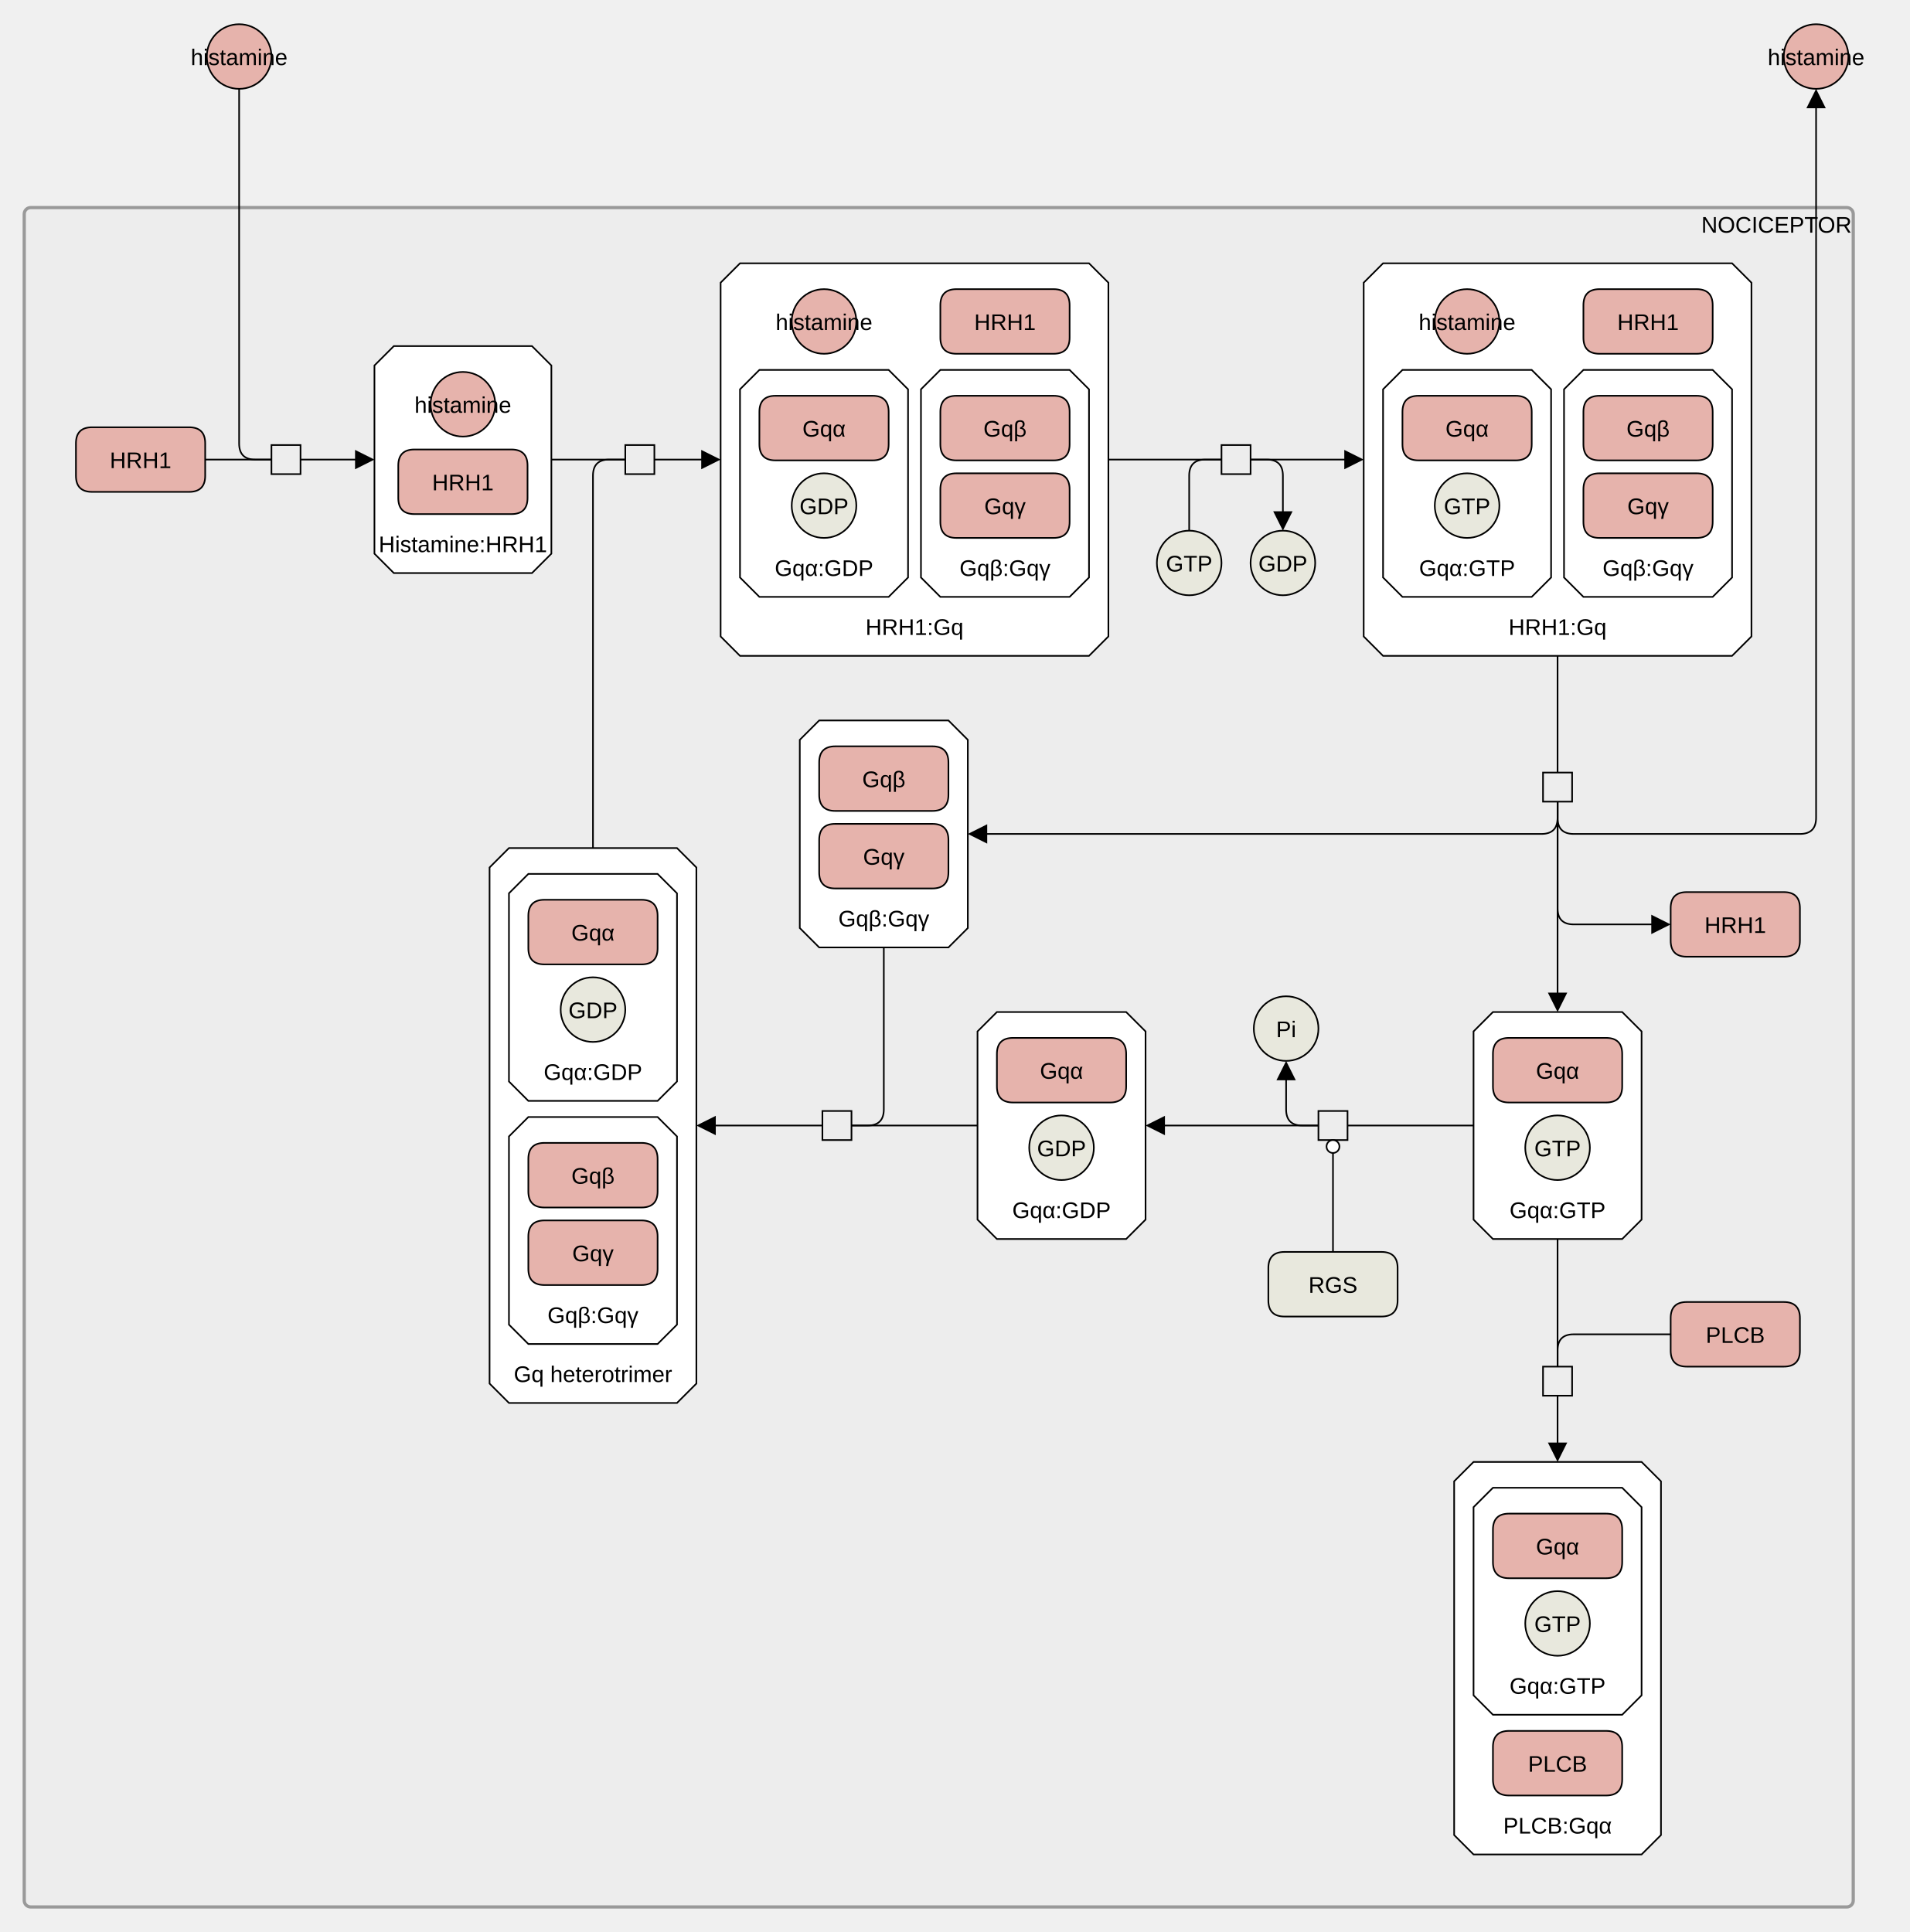
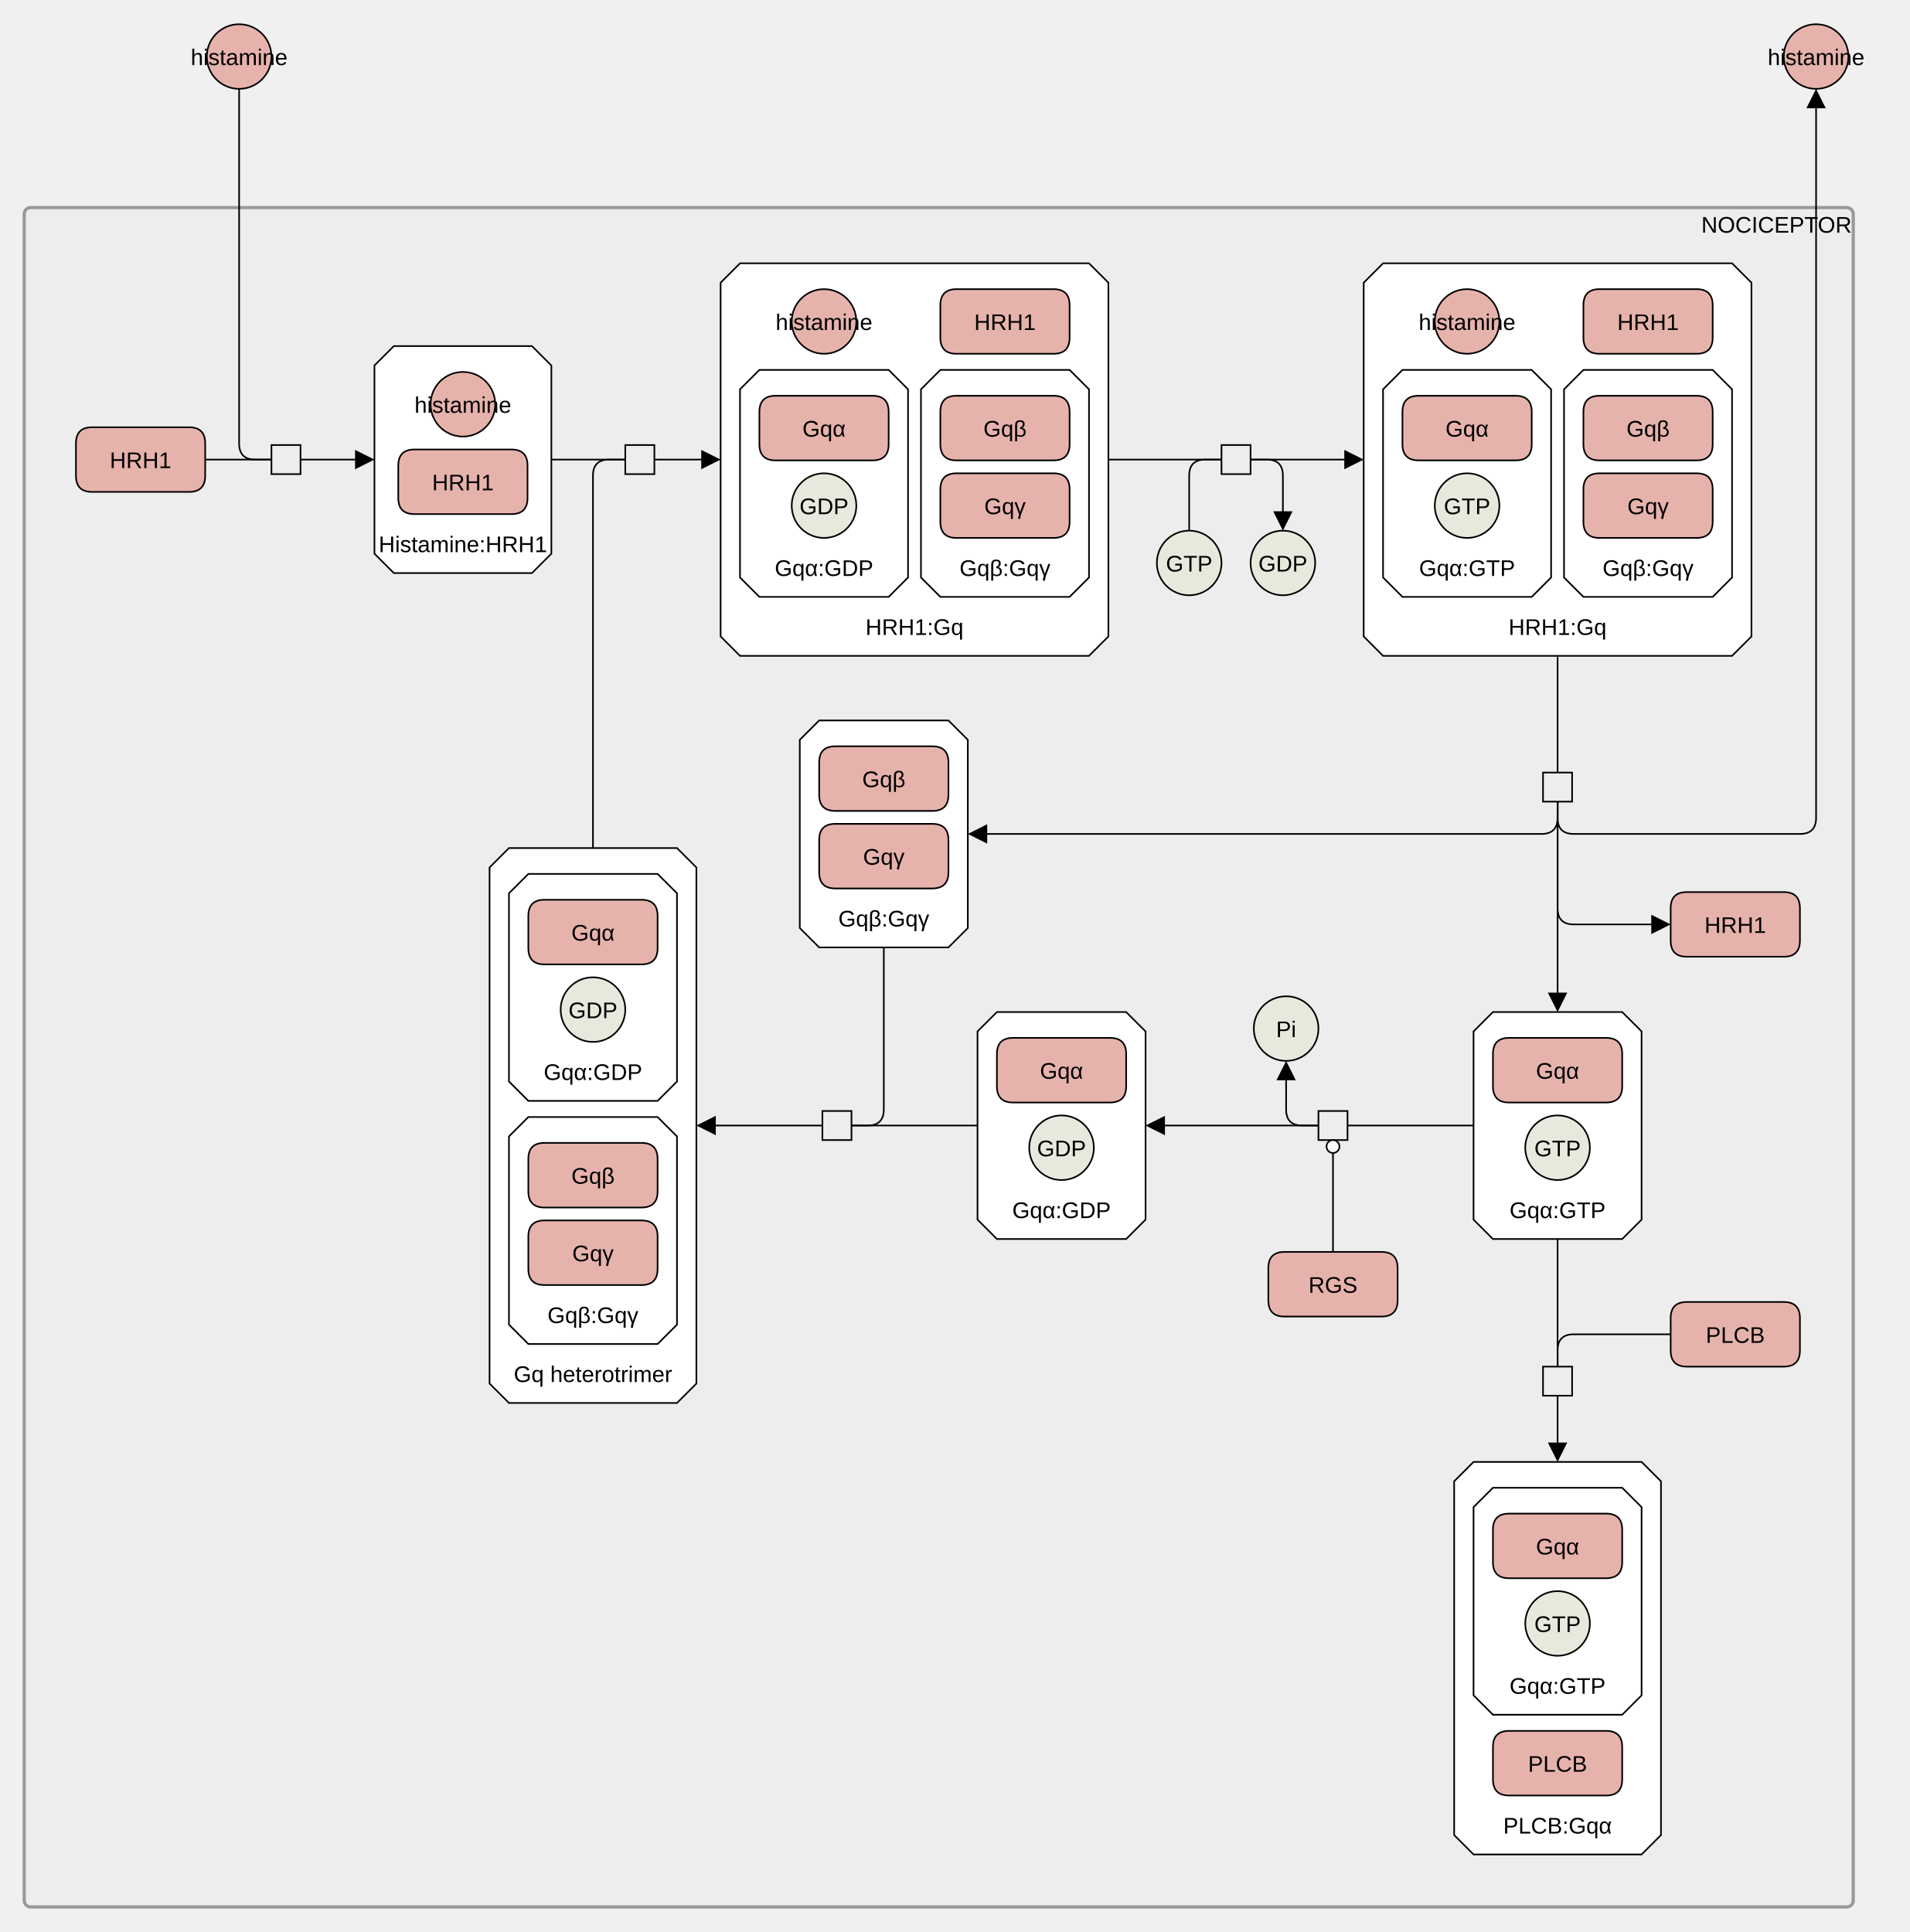
<svg xmlns="http://www.w3.org/2000/svg" width="1182" height="1196" viewBox="0 0 1182 1196" stroke-linecap="butt" stroke-miterlimit="10">
  <g transform="translate(-25,-25)">
    <path d="M40 157.5 C40 155.291 41.791 153.5 44 153.5 L1168 153.5 C1170.209 153.5 1172 155.291 1172 157.5 L1172 1201.5 C1172 1203.709 1170.209 1205.5 1168 1205.5 L44 1205.5 C41.791 1205.5 40 1203.709 40 1201.5 Z" fill="#999999" fill-opacity="0.031" stroke="none" />
    <path d="M40 157.5 C40 155.291 41.791 153.5 44 153.5 L1168 153.5 C1170.209 153.5 1172 155.291 1172 157.5 L1172 1201.5 C1172 1203.709 1170.209 1205.5 1168 1205.5 L44 1205.5 C41.791 1205.5 40 1203.709 40 1201.5 Z" fill="none" stroke="#999999" stroke-width="2" />
    <text x="1124.5" y="169.041" text-anchor="middle" font-family="'Dialog', Arial, Helvetica, sans-serif" font-size="14" fill="#000000" stroke="none" xml:space="preserve">NOCICEPTOR</text>
    <path d="M483 188 L699 188 L711 200 L711 419 L699 431 L483 431 L471 419 L471 200 Z" fill="#FFFFFF" stroke="none" />
    <path d="M483 188 L699 188 L711 200 L711 419 L699 431 L483 431 L471 419 L471 200 Z" fill="none" stroke="#000000" />
    <text x="591" y="418.041" text-anchor="middle" font-family="'Dialog', Arial, Helvetica, sans-serif" font-size="14" fill="#000000" stroke="none" xml:space="preserve">HRH1:Gq</text>
    <path d="M495 254 L575 254 L587 266 L587 382.5 L575 394.5 L495 394.5 L483 382.5 L483 266 Z" fill="#FFFFFF" stroke="none" />
    <path d="M495 254 L575 254 L587 266 L587 382.5 L575 394.5 L495 394.5 L483 382.5 L483 266 Z" fill="none" stroke="#000000" />
    <text x="535" y="381.541" text-anchor="middle" font-family="'Dialog', Arial, Helvetica, sans-serif" font-size="14" fill="#000000" stroke="none" xml:space="preserve">Gqα:GDP</text>
    <path d="M495 280 Q495 270 505 270 L565 270 Q575 270 575 280 L575 300 Q575 310 565 310 L505 310 Q495 310 495 300 Z" fill="#E6B3AC" stroke="none" />
    <path d="M495 280 Q495 270 505 270 L565 270 Q575 270 575 280 L575 300 Q575 310 565 310 L505 310 Q495 310 495 300 Z" fill="none" stroke="#000000" />
    <text x="535" y="295.291" text-anchor="middle" font-family="'Dialog', Arial, Helvetica, sans-serif" font-size="14" fill="#000000" stroke="none" xml:space="preserve">Gqα</text>
    <path d="M515 338 C515 326.954 523.954 318 535 318 L535 318 C546.046 318 555 326.954 555 338 L555 338 C555 349.046 546.046 358 535 358 L535 358 C523.954 358 515 349.046 515 338 Z" fill="#E8E8DD" stroke="none" />
    <path d="M515 338 C515 326.954 523.954 318 535 318 L535 318 C546.046 318 555 326.954 555 338 L555 338 C555 349.046 546.046 358 535 358 L535 358 C523.954 358 515 349.046 515 338 Z" fill="none" stroke="#000000" />
    <text x="535" y="343.291" text-anchor="middle" font-family="'Dialog', Arial, Helvetica, sans-serif" font-size="14" fill="#000000" stroke="none" xml:space="preserve">GDP</text>
    <path d="M607 254 L687 254 L699 266 L699 382.5 L687 394.5 L607 394.5 L595 382.5 L595 266 Z" fill="#FFFFFF" stroke="none" />
    <path d="M607 254 L687 254 L699 266 L699 382.5 L687 394.5 L607 394.5 L595 382.5 L595 266 Z" fill="none" stroke="#000000" />
    <text x="647" y="381.541" text-anchor="middle" font-family="'Dialog', Arial, Helvetica, sans-serif" font-size="14" fill="#000000" stroke="none" xml:space="preserve">Gqβ:Gqγ</text>
    <path d="M607 280 Q607 270 617 270 L677 270 Q687 270 687 280 L687 300 Q687 310 677 310 L617 310 Q607 310 607 300 Z" fill="#E6B3AC" stroke="none" />
    <path d="M607 280 Q607 270 617 270 L677 270 Q687 270 687 280 L687 300 Q687 310 677 310 L617 310 Q607 310 607 300 Z" fill="none" stroke="#000000" />
    <text x="647" y="295.291" text-anchor="middle" font-family="'Dialog', Arial, Helvetica, sans-serif" font-size="14" fill="#000000" stroke="none" xml:space="preserve">Gqβ</text>
    <path d="M607 328 Q607 318 617 318 L677 318 Q687 318 687 328 L687 348 Q687 358 677 358 L617 358 Q607 358 607 348 Z" fill="#E6B3AC" stroke="none" />
    <path d="M607 328 Q607 318 617 318 L677 318 Q687 318 687 328 L687 348 Q687 358 677 358 L617 358 Q607 358 607 348 Z" fill="none" stroke="#000000" />
    <text x="647" y="343.291" text-anchor="middle" font-family="'Dialog', Arial, Helvetica, sans-serif" font-size="14" fill="#000000" stroke="none" xml:space="preserve">Gqγ</text>
    <path d="M515 224 C515 212.954 523.954 204 535 204 L535 204 C546.046 204 555 212.954 555 224 L555 224 C555 235.046 546.046 244 535 244 L535 244 C523.954 244 515 235.046 515 224 Z" fill="#E6B3AC" stroke="none" />
    <path d="M515 224 C515 212.954 523.954 204 535 204 L535 204 C546.046 204 555 212.954 555 224 L555 224 C555 235.046 546.046 244 535 244 L535 244 C523.954 244 515 235.046 515 224 Z" fill="none" stroke="#000000" />
    <text x="535" y="229.291" text-anchor="middle" font-family="'Dialog', Arial, Helvetica, sans-serif" font-size="14" fill="#000000" stroke="none" xml:space="preserve">histamine</text>
    <path d="M607 214 Q607 204 617 204 L677 204 Q687 204 687 214 L687 234 Q687 244 677 244 L617 244 Q607 244 607 234 Z" fill="#E6B3AC" stroke="none" />
    <path d="M607 214 Q607 204 617 204 L677 204 Q687 204 687 214 L687 234 Q687 244 677 244 L617 244 Q607 244 607 234 Z" fill="none" stroke="#000000" />
    <text x="647" y="229.291" text-anchor="middle" font-family="'Dialog', Arial, Helvetica, sans-serif" font-size="14" fill="#000000" stroke="none" xml:space="preserve">HRH1</text>
    <path d="M881 188 L1097 188 L1109 200 L1109 419 L1097 431 L881 431 L869 419 L869 200 Z" fill="#FFFFFF" stroke="none" />
    <path d="M881 188 L1097 188 L1109 200 L1109 419 L1097 431 L881 431 L869 419 L869 200 Z" fill="none" stroke="#000000" />
    <text x="989" y="418.041" text-anchor="middle" font-family="'Dialog', Arial, Helvetica, sans-serif" font-size="14" fill="#000000" stroke="none" xml:space="preserve">HRH1:Gq</text>
    <path d="M1005 254 L1085 254 L1097 266 L1097 382.5 L1085 394.5 L1005 394.5 L993 382.5 L993 266 Z" fill="#FFFFFF" stroke="none" />
    <path d="M1005 254 L1085 254 L1097 266 L1097 382.5 L1085 394.5 L1005 394.5 L993 382.5 L993 266 Z" fill="none" stroke="#000000" />
    <text x="1045" y="381.541" text-anchor="middle" font-family="'Dialog', Arial, Helvetica, sans-serif" font-size="14" fill="#000000" stroke="none" xml:space="preserve">Gqβ:Gqγ</text>
    <path d="M1005 280 Q1005 270 1015 270 L1075 270 Q1085 270 1085 280 L1085 300 Q1085 310 1075 310 L1015 310 Q1005 310 1005 300 Z" fill="#E6B3AC" stroke="none" />
    <path d="M1005 280 Q1005 270 1015 270 L1075 270 Q1085 270 1085 280 L1085 300 Q1085 310 1075 310 L1015 310 Q1005 310 1005 300 Z" fill="none" stroke="#000000" />
    <text x="1045" y="295.291" text-anchor="middle" font-family="'Dialog', Arial, Helvetica, sans-serif" font-size="14" fill="#000000" stroke="none" xml:space="preserve">Gqβ</text>
    <path d="M1005 328 Q1005 318 1015 318 L1075 318 Q1085 318 1085 328 L1085 348 Q1085 358 1075 358 L1015 358 Q1005 358 1005 348 Z" fill="#E6B3AC" stroke="none" />
    <path d="M1005 328 Q1005 318 1015 318 L1075 318 Q1085 318 1085 328 L1085 348 Q1085 358 1075 358 L1015 358 Q1005 358 1005 348 Z" fill="none" stroke="#000000" />
    <text x="1045" y="343.291" text-anchor="middle" font-family="'Dialog', Arial, Helvetica, sans-serif" font-size="14" fill="#000000" stroke="none" xml:space="preserve">Gqγ</text>
    <path d="M893 254 L973 254 L985 266 L985 382.5 L973 394.5 L893 394.5 L881 382.5 L881 266 Z" fill="#FFFFFF" stroke="none" />
    <path d="M893 254 L973 254 L985 266 L985 382.5 L973 394.5 L893 394.5 L881 382.5 L881 266 Z" fill="none" stroke="#000000" />
    <text x="933" y="381.541" text-anchor="middle" font-family="'Dialog', Arial, Helvetica, sans-serif" font-size="14" fill="#000000" stroke="none" xml:space="preserve">Gqα:GTP</text>
    <path d="M893 280 Q893 270 903 270 L963 270 Q973 270 973 280 L973 300 Q973 310 963 310 L903 310 Q893 310 893 300 Z" fill="#E6B3AC" stroke="none" />
    <path d="M893 280 Q893 270 903 270 L963 270 Q973 270 973 280 L973 300 Q973 310 963 310 L903 310 Q893 310 893 300 Z" fill="none" stroke="#000000" />
    <text x="933" y="295.291" text-anchor="middle" font-family="'Dialog', Arial, Helvetica, sans-serif" font-size="14" fill="#000000" stroke="none" xml:space="preserve">Gqα</text>
    <path d="M913 338 C913 326.954 921.954 318 933 318 L933 318 C944.046 318 953 326.954 953 338 L953 338 C953 349.046 944.046 358 933 358 L933 358 C921.954 358 913 349.046 913 338 Z" fill="#E8E8DD" stroke="none" />
    <path d="M913 338 C913 326.954 921.954 318 933 318 L933 318 C944.046 318 953 326.954 953 338 L953 338 C953 349.046 944.046 358 933 358 L933 358 C921.954 358 913 349.046 913 338 Z" fill="none" stroke="#000000" />
    <text x="933" y="343.291" text-anchor="middle" font-family="'Dialog', Arial, Helvetica, sans-serif" font-size="14" fill="#000000" stroke="none" xml:space="preserve">GTP</text>
    <path d="M913 224 C913 212.954 921.954 204 933 204 L933 204 C944.046 204 953 212.954 953 224 L953 224 C953 235.046 944.046 244 933 244 L933 244 C921.954 244 913 235.046 913 224 Z" fill="#E6B3AC" stroke="none" />
    <path d="M913 224 C913 212.954 921.954 204 933 204 L933 204 C944.046 204 953 212.954 953 224 L953 224 C953 235.046 944.046 244 933 244 L933 244 C921.954 244 913 235.046 913 224 Z" fill="none" stroke="#000000" />
    <text x="933" y="229.291" text-anchor="middle" font-family="'Dialog', Arial, Helvetica, sans-serif" font-size="14" fill="#000000" stroke="none" xml:space="preserve">histamine</text>
    <path d="M1005 214 Q1005 204 1015 204 L1075 204 Q1085 204 1085 214 L1085 234 Q1085 244 1075 244 L1015 244 Q1005 244 1005 234 Z" fill="#E6B3AC" stroke="none" />
    <path d="M1005 214 Q1005 204 1015 204 L1075 204 Q1085 204 1085 214 L1085 234 Q1085 244 1075 244 L1015 244 Q1005 244 1005 234 Z" fill="none" stroke="#000000" />
    <text x="1045" y="229.291" text-anchor="middle" font-family="'Dialog', Arial, Helvetica, sans-serif" font-size="14" fill="#000000" stroke="none" xml:space="preserve">HRH1</text>
    <path d="M340 550 L444 550 L456 562 L456 881.5 L444 893.5 L340 893.5 L328 881.5 L328 562 Z" fill="#FFFFFF" stroke="none" />
    <path d="M340 550 L444 550 L456 562 L456 881.5 L444 893.5 L340 893.5 L328 881.5 L328 562 Z" fill="none" stroke="#000000" />
    <text x="392" y="880.541" text-anchor="middle" font-family="'Dialog', Arial, Helvetica, sans-serif" font-size="14" fill="#000000" stroke="none" xml:space="preserve">Gq heterotrimer</text>
    <path d="M352 716.5 L432 716.5 L444 728.5 L444 845 L432 857 L352 857 L340 845 L340 728.5 Z" fill="#FFFFFF" stroke="none" />
    <path d="M352 716.5 L432 716.5 L444 728.5 L444 845 L432 857 L352 857 L340 845 L340 728.5 Z" fill="none" stroke="#000000" />
    <text x="392" y="844.041" text-anchor="middle" font-family="'Dialog', Arial, Helvetica, sans-serif" font-size="14" fill="#000000" stroke="none" xml:space="preserve">Gqβ:Gqγ</text>
    <path d="M352 742.5 Q352 732.5 362 732.5 L422 732.5 Q432 732.5 432 742.5 L432 762.5 Q432 772.5 422 772.5 L362 772.5 Q352 772.5 352 762.5 Z" fill="#E6B3AC" stroke="none" />
    <path d="M352 742.5 Q352 732.5 362 732.5 L422 732.5 Q432 732.5 432 742.5 L432 762.5 Q432 772.5 422 772.5 L362 772.5 Q352 772.5 352 762.5 Z" fill="none" stroke="#000000" />
    <text x="392" y="757.791" text-anchor="middle" font-family="'Dialog', Arial, Helvetica, sans-serif" font-size="14" fill="#000000" stroke="none" xml:space="preserve">Gqβ</text>
    <path d="M352 790.5 Q352 780.5 362 780.5 L422 780.5 Q432 780.5 432 790.5 L432 810.5 Q432 820.5 422 820.5 L362 820.5 Q352 820.5 352 810.5 Z" fill="#E6B3AC" stroke="none" />
    <path d="M352 790.5 Q352 780.5 362 780.5 L422 780.5 Q432 780.5 432 790.5 L432 810.5 Q432 820.5 422 820.5 L362 820.5 Q352 820.5 352 810.5 Z" fill="none" stroke="#000000" />
    <text x="392" y="805.791" text-anchor="middle" font-family="'Dialog', Arial, Helvetica, sans-serif" font-size="14" fill="#000000" stroke="none" xml:space="preserve">Gqγ</text>
    <path d="M352 566 L432 566 L444 578 L444 694.5 L432 706.5 L352 706.5 L340 694.5 L340 578 Z" fill="#FFFFFF" stroke="none" />
    <path d="M352 566 L432 566 L444 578 L444 694.5 L432 706.5 L352 706.5 L340 694.5 L340 578 Z" fill="none" stroke="#000000" />
    <text x="392" y="693.541" text-anchor="middle" font-family="'Dialog', Arial, Helvetica, sans-serif" font-size="14" fill="#000000" stroke="none" xml:space="preserve">Gqα:GDP</text>
    <path d="M352 592 Q352 582 362 582 L422 582 Q432 582 432 592 L432 612 Q432 622 422 622 L362 622 Q352 622 352 612 Z" fill="#E6B3AC" stroke="none" />
    <path d="M352 592 Q352 582 362 582 L422 582 Q432 582 432 592 L432 612 Q432 622 422 622 L362 622 Q352 622 352 612 Z" fill="none" stroke="#000000" />
    <text x="392" y="607.291" text-anchor="middle" font-family="'Dialog', Arial, Helvetica, sans-serif" font-size="14" fill="#000000" stroke="none" xml:space="preserve">Gqα</text>
    <path d="M372 650 C372 638.954 380.954 630 392 630 L392 630 C403.046 630 412 638.954 412 650 L412 650 C412 661.046 403.046 670 392 670 L392 670 C380.954 670 372 661.046 372 650 Z" fill="#E8E8DD" stroke="none" />
    <path d="M372 650 C372 638.954 380.954 630 392 630 L392 630 C403.046 630 412 638.954 412 650 L412 650 C412 661.046 403.046 670 392 670 L392 670 C380.954 670 372 661.046 372 650 Z" fill="none" stroke="#000000" />
    <text x="392" y="655.291" text-anchor="middle" font-family="'Dialog', Arial, Helvetica, sans-serif" font-size="14" fill="#000000" stroke="none" xml:space="preserve">GDP</text>
    <path d="M937 930 L1041 930 L1053 942 L1053 1161 L1041 1173 L937 1173 L925 1161 L925 942 Z" fill="#FFFFFF" stroke="none" />
    <path d="M937 930 L1041 930 L1053 942 L1053 1161 L1041 1173 L937 1173 L925 1161 L925 942 Z" fill="none" stroke="#000000" />
    <text x="989" y="1160.041" text-anchor="middle" font-family="'Dialog', Arial, Helvetica, sans-serif" font-size="14" fill="#000000" stroke="none" xml:space="preserve">PLCB:Gqα</text>
    <path d="M949 1106.5 Q949 1096.5 959 1096.5 L1019 1096.5 Q1029 1096.5 1029 1106.5 L1029 1126.5 Q1029 1136.5 1019 1136.5 L959 1136.5 Q949 1136.5 949 1126.5 Z" fill="#E6B3AC" stroke="none" />
    <path d="M949 1106.5 Q949 1096.5 959 1096.5 L1019 1096.5 Q1029 1096.5 1029 1106.5 L1029 1126.5 Q1029 1136.5 1019 1136.5 L959 1136.5 Q949 1136.5 949 1126.5 Z" fill="none" stroke="#000000" />
    <text x="989" y="1121.791" text-anchor="middle" font-family="'Dialog', Arial, Helvetica, sans-serif" font-size="14" fill="#000000" stroke="none" xml:space="preserve">PLCB</text>
    <path d="M949 946 L1029 946 L1041 958 L1041 1074.5 L1029 1086.5 L949 1086.5 L937 1074.5 L937 958 Z" fill="#FFFFFF" stroke="none" />
    <path d="M949 946 L1029 946 L1041 958 L1041 1074.5 L1029 1086.5 L949 1086.5 L937 1074.5 L937 958 Z" fill="none" stroke="#000000" />
    <text x="989" y="1073.541" text-anchor="middle" font-family="'Dialog', Arial, Helvetica, sans-serif" font-size="14" fill="#000000" stroke="none" xml:space="preserve">Gqα:GTP</text>
    <path d="M949 972 Q949 962 959 962 L1019 962 Q1029 962 1029 972 L1029 992 Q1029 1002 1019 1002 L959 1002 Q949 1002 949 992 Z" fill="#E6B3AC" stroke="none" />
    <path d="M949 972 Q949 962 959 962 L1019 962 Q1029 962 1029 972 L1029 992 Q1029 1002 1019 1002 L959 1002 Q949 1002 949 992 Z" fill="none" stroke="#000000" />
    <text x="989" y="987.291" text-anchor="middle" font-family="'Dialog', Arial, Helvetica, sans-serif" font-size="14" fill="#000000" stroke="none" xml:space="preserve">Gqα</text>
    <path d="M969 1030 C969 1018.954 977.954 1010 989 1010 L989 1010 C1000.046 1010 1009 1018.954 1009 1030 L1009 1030 C1009 1041.046 1000.046 1050 989 1050 L989 1050 C977.954 1050 969 1041.046 969 1030 Z" fill="#E8E8DD" stroke="none" />
    <path d="M969 1030 C969 1018.954 977.954 1010 989 1010 L989 1010 C1000.046 1010 1009 1018.954 1009 1030 L1009 1030 C1009 1041.046 1000.046 1050 989 1050 L989 1050 C977.954 1050 969 1041.046 969 1030 Z" fill="none" stroke="#000000" />
    <text x="989" y="1035.291" text-anchor="middle" font-family="'Dialog', Arial, Helvetica, sans-serif" font-size="14" fill="#000000" stroke="none" xml:space="preserve">GTP</text>
    <path d="M268.75 239.25 L354.25 239.25 L366.25 251.25 L366.25 367.75 L354.25 379.75 L268.75 379.75 L256.75 367.75 L256.75 251.25 Z" fill="#FFFFFF" stroke="none" />
    <path d="M268.75 239.25 L354.25 239.25 L366.25 251.25 L366.25 367.75 L354.25 379.75 L268.75 379.75 L256.75 367.75 L256.75 251.25 Z" fill="none" stroke="#000000" />
    <text x="311.5" y="366.791" text-anchor="middle" font-family="'Dialog', Arial, Helvetica, sans-serif" font-size="14" fill="#000000" stroke="none" xml:space="preserve">Histamine:HRH1</text>
    <path d="M291.5 275.25 C291.5 264.204 300.454 255.25 311.5 255.25 L311.5 255.25 C322.546 255.25 331.5 264.204 331.5 275.25 L331.5 275.25 C331.5 286.296 322.546 295.25 311.5 295.25 L311.5 295.25 C300.454 295.25 291.5 286.296 291.5 275.25 Z" fill="#E6B3AC" stroke="none" />
    <path d="M291.5 275.25 C291.5 264.204 300.454 255.25 311.5 255.25 L311.5 255.25 C322.546 255.25 331.5 264.204 331.5 275.25 L331.5 275.25 C331.5 286.296 322.546 295.25 311.5 295.25 L311.5 295.25 C300.454 295.25 291.5 286.296 291.5 275.25 Z" fill="none" stroke="#000000" />
    <text x="311.5" y="280.541" text-anchor="middle" font-family="'Dialog', Arial, Helvetica, sans-serif" font-size="14" fill="#000000" stroke="none" xml:space="preserve">histamine</text>
    <path d="M271.5 313.25 Q271.5 303.25 281.5 303.25 L341.5 303.25 Q351.5 303.25 351.5 313.25 L351.5 333.25 Q351.5 343.25 341.5 343.25 L281.5 343.25 Q271.5 343.25 271.5 333.25 Z" fill="#E6B3AC" stroke="none" />
    <path d="M271.5 313.25 Q271.5 303.25 281.5 303.25 L341.5 303.25 Q351.5 303.25 351.5 313.25 L351.5 333.25 Q351.5 343.25 341.5 343.25 L281.5 343.25 Q271.5 343.25 271.5 333.25 Z" fill="none" stroke="#000000" />
    <text x="311.5" y="328.541" text-anchor="middle" font-family="'Dialog', Arial, Helvetica, sans-serif" font-size="14" fill="#000000" stroke="none" xml:space="preserve">HRH1</text>
    <path d="M532 471 L612 471 L624 483 L624 599.5 L612 611.5 L532 611.5 L520 599.5 L520 483 Z" fill="#FFFFFF" stroke="none" />
    <path d="M532 471 L612 471 L624 483 L624 599.5 L612 611.5 L532 611.5 L520 599.5 L520 483 Z" fill="none" stroke="#000000" />
    <text x="572" y="598.541" text-anchor="middle" font-family="'Dialog', Arial, Helvetica, sans-serif" font-size="14" fill="#000000" stroke="none" xml:space="preserve">Gqβ:Gqγ</text>
    <path d="M532 545 Q532 535 542 535 L602 535 Q612 535 612 545 L612 565 Q612 575 602 575 L542 575 Q532 575 532 565 Z" fill="#E6B3AC" stroke="none" />
    <path d="M532 545 Q532 535 542 535 L602 535 Q612 535 612 545 L612 565 Q612 575 602 575 L542 575 Q532 575 532 565 Z" fill="none" stroke="#000000" />
    <text x="572" y="560.291" text-anchor="middle" font-family="'Dialog', Arial, Helvetica, sans-serif" font-size="14" fill="#000000" stroke="none" xml:space="preserve">Gqγ</text>
    <path d="M532 497 Q532 487 542 487 L602 487 Q612 487 612 497 L612 517 Q612 527 602 527 L542 527 Q532 527 532 517 Z" fill="#E6B3AC" stroke="none" />
    <path d="M532 497 Q532 487 542 487 L602 487 Q612 487 612 497 L612 517 Q612 527 602 527 L542 527 Q532 527 532 517 Z" fill="none" stroke="#000000" />
    <text x="572" y="512.291" text-anchor="middle" font-family="'Dialog', Arial, Helvetica, sans-serif" font-size="14" fill="#000000" stroke="none" xml:space="preserve">Gqβ</text>
    <path d="M741 373.5 C741 362.454 749.954 353.5 761 353.5 L761 353.5 C772.046 353.5 781 362.454 781 373.5 L781 373.5 C781 384.546 772.046 393.5 761 393.5 L761 393.5 C749.954 393.5 741 384.546 741 373.5 Z" fill="#E8E8DD" stroke="none" />
    <path d="M741 373.5 C741 362.454 749.954 353.5 761 353.5 L761 353.5 C772.046 353.5 781 362.454 781 373.5 L781 373.5 C781 384.546 772.046 393.5 761 393.5 L761 393.5 C749.954 393.5 741 384.546 741 373.5 Z" fill="none" stroke="#000000" />
    <text x="761" y="378.791" text-anchor="middle" font-family="'Dialog', Arial, Helvetica, sans-serif" font-size="14" fill="#000000" stroke="none" xml:space="preserve">GTP</text>
    <path d="M799 373.5 C799 362.454 807.954 353.5 819 353.5 L819 353.5 C830.046 353.5 839 362.454 839 373.5 L839 373.5 C839 384.546 830.046 393.5 819 393.5 L819 393.5 C807.954 393.5 799 384.546 799 373.5 Z" fill="#E8E8DD" stroke="none" />
    <path d="M799 373.5 C799 362.454 807.954 353.5 819 353.5 L819 353.5 C830.046 353.5 839 362.454 839 373.5 L839 373.5 C839 384.546 830.046 393.5 819 393.5 L819 393.5 C807.954 393.5 799 384.546 799 373.5 Z" fill="none" stroke="#000000" />
    <text x="819" y="378.791" text-anchor="middle" font-family="'Dialog', Arial, Helvetica, sans-serif" font-size="14" fill="#000000" stroke="none" xml:space="preserve">GDP</text>
    <path d="M72 299.5 Q72 289.5 82 289.5 L142 289.5 Q152 289.5 152 299.5 L152 319.5 Q152 329.5 142 329.5 L82 329.5 Q72 329.5 72 319.5 Z" fill="#E6B3AC" stroke="none" />
    <path d="M72 299.5 Q72 289.5 82 289.5 L142 289.5 Q152 289.5 152 299.5 L152 319.5 Q152 329.5 142 329.5 L82 329.5 Q72 329.5 72 319.5 Z" fill="none" stroke="#000000" />
    <text x="112" y="314.791" text-anchor="middle" font-family="'Dialog', Arial, Helvetica, sans-serif" font-size="14" fill="#000000" stroke="none" xml:space="preserve">HRH1</text>
    <path d="M801 661.75 C801 650.704 809.954 641.75 821 641.75 L821 641.75 C832.046 641.75 841 650.704 841 661.75 L841 661.75 C841 672.796 832.046 681.75 821 681.75 L821 681.75 C809.954 681.75 801 672.796 801 661.75 Z" fill="#E8E8DD" stroke="none" />
    <path d="M801 661.75 C801 650.704 809.954 641.75 821 641.75 L821 641.75 C832.046 641.75 841 650.704 841 661.75 L841 661.75 C841 672.796 832.046 681.75 821 681.75 L821 681.75 C809.954 681.75 801 672.796 801 661.75 Z" fill="none" stroke="#000000" />
    <text x="821" y="667.041" text-anchor="middle" font-family="'Dialog', Arial, Helvetica, sans-serif" font-size="14" fill="#000000" stroke="none" xml:space="preserve">Pi</text>
    <path d="M642 651.5 L722 651.5 L734 663.5 L734 780 L722 792 L642 792 L630 780 L630 663.5 Z" fill="#FFFFFF" stroke="none" />
    <path d="M642 651.5 L722 651.5 L734 663.5 L734 780 L722 792 L642 792 L630 780 L630 663.5 Z" fill="none" stroke="#000000" />
    <text x="682" y="779.041" text-anchor="middle" font-family="'Dialog', Arial, Helvetica, sans-serif" font-size="14" fill="#000000" stroke="none" xml:space="preserve">Gqα:GDP</text>
    <path d="M642 677.5 Q642 667.5 652 667.5 L712 667.5 Q722 667.5 722 677.5 L722 697.5 Q722 707.5 712 707.5 L652 707.5 Q642 707.5 642 697.5 Z" fill="#E6B3AC" stroke="none" />
    <path d="M642 677.5 Q642 667.5 652 667.5 L712 667.5 Q722 667.5 722 677.5 L722 697.5 Q722 707.5 712 707.5 L652 707.5 Q642 707.5 642 697.5 Z" fill="none" stroke="#000000" />
    <text x="682" y="692.791" text-anchor="middle" font-family="'Dialog', Arial, Helvetica, sans-serif" font-size="14" fill="#000000" stroke="none" xml:space="preserve">Gqα</text>
    <path d="M662 735.5 C662 724.454 670.954 715.5 682 715.5 L682 715.5 C693.046 715.5 702 724.454 702 735.5 L702 735.5 C702 746.546 693.046 755.5 682 755.5 L682 755.5 C670.954 755.5 662 746.546 662 735.5 Z" fill="#E8E8DD" stroke="none" />
    <path d="M662 735.5 C662 724.454 670.954 715.5 682 715.5 L682 715.5 C693.046 715.5 702 724.454 702 735.5 L702 735.5 C702 746.546 693.046 755.5 682 755.5 L682 755.5 C670.954 755.5 662 746.546 662 735.5 Z" fill="none" stroke="#000000" />
    <text x="682" y="740.791" text-anchor="middle" font-family="'Dialog', Arial, Helvetica, sans-serif" font-size="14" fill="#000000" stroke="none" xml:space="preserve">GDP</text>
    <path d="M949 651.5 L1029 651.5 L1041 663.5 L1041 780 L1029 792 L949 792 L937 780 L937 663.5 Z" fill="#FFFFFF" stroke="none" />
    <path d="M949 651.5 L1029 651.5 L1041 663.5 L1041 780 L1029 792 L949 792 L937 780 L937 663.5 Z" fill="none" stroke="#000000" />
    <text x="989" y="779.041" text-anchor="middle" font-family="'Dialog', Arial, Helvetica, sans-serif" font-size="14" fill="#000000" stroke="none" xml:space="preserve">Gqα:GTP</text>
    <path d="M949 677.5 Q949 667.5 959 667.5 L1019 667.5 Q1029 667.5 1029 677.5 L1029 697.5 Q1029 707.5 1019 707.5 L959 707.5 Q949 707.5 949 697.5 Z" fill="#E6B3AC" stroke="none" />
    <path d="M949 677.5 Q949 667.5 959 667.5 L1019 667.5 Q1029 667.5 1029 677.5 L1029 697.5 Q1029 707.5 1019 707.5 L959 707.5 Q949 707.5 949 697.5 Z" fill="none" stroke="#000000" />
    <text x="989" y="692.791" text-anchor="middle" font-family="'Dialog', Arial, Helvetica, sans-serif" font-size="14" fill="#000000" stroke="none" xml:space="preserve">Gqα</text>
    <path d="M969 735.5 C969 724.454 977.954 715.5 989 715.5 L989 715.5 C1000.046 715.5 1009 724.454 1009 735.5 L1009 735.5 C1009 746.546 1000.046 755.5 989 755.5 L989 755.5 C977.954 755.5 969 746.546 969 735.5 Z" fill="#E8E8DD" stroke="none" />
    <path d="M969 735.5 C969 724.454 977.954 715.5 989 715.5 L989 715.5 C1000.046 715.5 1009 724.454 1009 735.5 L1009 735.5 C1009 746.546 1000.046 755.5 989 755.5 L989 755.5 C977.954 755.5 969 746.546 969 735.5 Z" fill="none" stroke="#000000" />
    <text x="989" y="740.791" text-anchor="middle" font-family="'Dialog', Arial, Helvetica, sans-serif" font-size="14" fill="#000000" stroke="none" xml:space="preserve">GTP</text>
-     <path d="M810 810 Q810 800 820 800 L880 800 Q890 800 890 810 L890 830 Q890 840 880 840 L820 840 Q810 840 810 830 Z" fill="#E8E8DD" stroke="none" />
+     <path d="M810 810 Q810 800 820 800 L880 800 Q890 800 890 810 L890 830 Q890 840 880 840 L820 840 Q810 840 810 830 Z" fill="#E6B3AC" stroke="none" />
    <path d="M810 810 Q810 800 820 800 L880 800 Q890 800 890 810 L890 830 Q890 840 880 840 L820 840 Q810 840 810 830 Z" fill="none" stroke="#000000" />
    <text x="850" y="825.291" text-anchor="middle" font-family="'Dialog', Arial, Helvetica, sans-serif" font-size="14" fill="#000000" stroke="none" xml:space="preserve">RGS</text>
    <path d="M1059 587.25 Q1059 577.25 1069 577.25 L1129 577.25 Q1139 577.25 1139 587.25 L1139 607.25 Q1139 617.25 1129 617.25 L1069 617.25 Q1059 617.25 1059 607.25 Z" fill="#E6B3AC" stroke="none" />
    <path d="M1059 587.25 Q1059 577.25 1069 577.25 L1129 577.25 Q1139 577.25 1139 587.25 L1139 607.25 Q1139 617.25 1129 617.25 L1069 617.25 Q1059 617.25 1059 607.25 Z" fill="none" stroke="#000000" />
    <text x="1099" y="602.541" text-anchor="middle" font-family="'Dialog', Arial, Helvetica, sans-serif" font-size="14" fill="#000000" stroke="none" xml:space="preserve">HRH1</text>
    <path d="M1059 841 Q1059 831 1069 831 L1129 831 Q1139 831 1139 841 L1139 861 Q1139 871 1129 871 L1069 871 Q1059 871 1059 861 Z" fill="#E6B3AC" stroke="none" />
    <path d="M1059 841 Q1059 831 1069 831 L1129 831 Q1139 831 1139 841 L1139 861 Q1139 871 1129 871 L1069 871 Q1059 871 1059 861 Z" fill="none" stroke="#000000" />
    <text x="1099" y="856.291" text-anchor="middle" font-family="'Dialog', Arial, Helvetica, sans-serif" font-size="14" fill="#000000" stroke="none" xml:space="preserve">PLCB</text>
    <path d="M412 300.5 L430 300.5 L430 318.5 L412 318.5 Z" fill="none" stroke="#000000" />
    <path d="M781 300.5 L799 300.5 L799 318.5 L781 318.5 Z" fill="none" stroke="#000000" />
    <path d="M193 300.5 L211 300.5 L211 318.5 L193 318.5 Z" fill="none" stroke="#000000" />
    <path d="M841 712.75 L859 712.75 L859 730.75 L841 730.75 Z" fill="none" stroke="#000000" />
    <path d="M534 712.75 L552 712.75 L552 730.75 L534 730.75 Z" fill="none" stroke="#000000" />
    <path d="M980 503.25 L998 503.25 L998 521.25 L980 521.25 Z" fill="none" stroke="#000000" />
    <path d="M980 871 L998 871 L998 889 L980 889 Z" fill="none" stroke="#000000" />
    <path d="M153 60 C153 48.954 161.954 40 173 40 L173 40 C184.046 40 193 48.954 193 60 L193 60 C193 71.046 184.046 80 173 80 L173 80 C161.954 80 153 71.046 153 60 Z" fill="#E6B3AC" stroke="none" />
    <path d="M153 60 C153 48.954 161.954 40 173 40 L173 40 C184.046 40 193 48.954 193 60 L193 60 C193 71.046 184.046 80 173 80 L173 80 C161.954 80 153 71.046 153 60 Z" fill="none" stroke="#000000" />
    <text x="173" y="65.291" text-anchor="middle" font-family="'Dialog', Arial, Helvetica, sans-serif" font-size="14" fill="#000000" stroke="none" xml:space="preserve">histamine</text>
    <path d="M1129 60 C1129 48.954 1137.954 40 1149 40 L1149 40 C1160.046 40 1169 48.954 1169 60 L1169 60 C1169 71.046 1160.046 80 1149 80 L1149 80 C1137.954 80 1129 71.046 1129 60 Z" fill="#E6B3AC" stroke="none" />
    <path d="M1129 60 C1129 48.954 1137.954 40 1149 40 L1149 40 C1160.046 40 1169 48.954 1169 60 L1169 60 C1169 71.046 1160.046 80 1149 80 L1149 80 C1137.954 80 1129 71.046 1129 60 Z" fill="none" stroke="#000000" />
    <text x="1149" y="65.291" text-anchor="middle" font-family="'Dialog', Arial, Helvetica, sans-serif" font-size="14" fill="#000000" stroke="none" xml:space="preserve">histamine</text>
    <path d="M366.25 309.5 L412 309.5" fill="none" stroke="#000000" />
    <path d="M430 309.5 L460 309.5" fill="none" stroke="#000000" />
    <path d="M471 309.5 L459 315.5 L459 303.5 Z" fill="#000000" stroke="none" />
    <path d="M392 550 L392 319.5 Q392 309.5 402 309.5 L412 309.5" fill="none" stroke="#000000" />
    <path d="M711 309.5 L781 309.5" fill="none" stroke="#000000" />
    <path d="M799 309.5 L858 309.5" fill="none" stroke="#000000" />
    <path d="M869 309.5 L857 315.5 L857 303.5 Z" fill="#000000" stroke="none" />
    <path d="M761 353.5 L761 319.5 Q761 309.5 771 309.5 L781 309.5" fill="none" stroke="#000000" />
    <path d="M799 309.5 L809 309.5 Q819 309.5 819 319.5 L819 342.5" fill="none" stroke="#000000" />
    <path d="M819 353.5 L813 341.5 L825 341.5 Z" fill="#000000" stroke="none" />
    <path d="M152 309.5 L193 309.5" fill="none" stroke="#000000" />
    <path d="M211 309.5 L245.75 309.5" fill="none" stroke="#000000" />
    <path d="M256.75 309.5 L244.75 315.5 L244.75 303.5 Z" fill="#000000" stroke="none" />
    <path d="M173 80 L173 299.5 Q173 309.5 183 309.5 L193 309.5" fill="none" stroke="#000000" />
    <path d="M937 721.75 L859 721.75" fill="none" stroke="#000000" />
    <path d="M841 721.75 L745 721.75" fill="none" stroke="#000000" />
    <path d="M734 721.75 L746 715.75 L746 727.75 Z" fill="#000000" stroke="none" />
    <path d="M841 721.75 L831 721.75 Q821 721.75 821 711.75 L821 692.75" fill="none" stroke="#000000" />
    <path d="M821 681.75 L827 693.75 L815 693.75 Z" fill="#000000" stroke="none" />
    <path d="M850 800 L850 738.75" fill="none" stroke="#000000" />
    <circle cx="850" cy="734.75" r="4" fill="white" stroke="#000000" />
    <path d="M630 721.75 L552 721.75" fill="none" stroke="#000000" />
    <path d="M534 721.75 L467 721.75" fill="none" stroke="#000000" />
    <path d="M456 721.75 L468 715.75 L468 727.75 Z" fill="#000000" stroke="none" />
    <path d="M572 611.5 L572 711.75 Q572 721.75 562 721.75 L552 721.75" fill="none" stroke="#000000" />
    <path d="M989 431 L989 503.25" fill="none" stroke="#000000" />
    <path d="M989 521.25 L989 640.5" fill="none" stroke="#000000" />
    <path d="M989 651.5 L983 639.5 L995 639.5 Z" fill="#000000" stroke="none" />
    <path d="M989 521.25 L989 531.25 Q989 541.25 979 541.25 L635 541.25" fill="none" stroke="#000000" />
    <path d="M624 541.25 L636 535.25 L636 547.25 Z" fill="#000000" stroke="none" />
    <path d="M989 521.25 L989 531.25 Q989 541.25 999 541.25 L1139 541.25 Q1149 541.25 1149 531.25 L1149 91" fill="none" stroke="#000000" />
    <path d="M1149 80 L1155 92 L1143 92 Z" fill="#000000" stroke="none" />
    <path d="M989 521.25 L989 587.25 Q989 597.25 999 597.25 L1048 597.25" fill="none" stroke="#000000" />
    <path d="M1059 597.25 L1047 603.25 L1047 591.25 Z" fill="#000000" stroke="none" />
    <path d="M1059 851 L999 851 Q989 851 989 861 L989 871" fill="none" stroke="#000000" />
    <path d="M989 889 L989 919" fill="none" stroke="#000000" />
    <path d="M989 930 L983 918 L995 918 Z" fill="#000000" stroke="none" />
    <path d="M989 792 L989 871" fill="none" stroke="#000000" />
  </g>
</svg>
